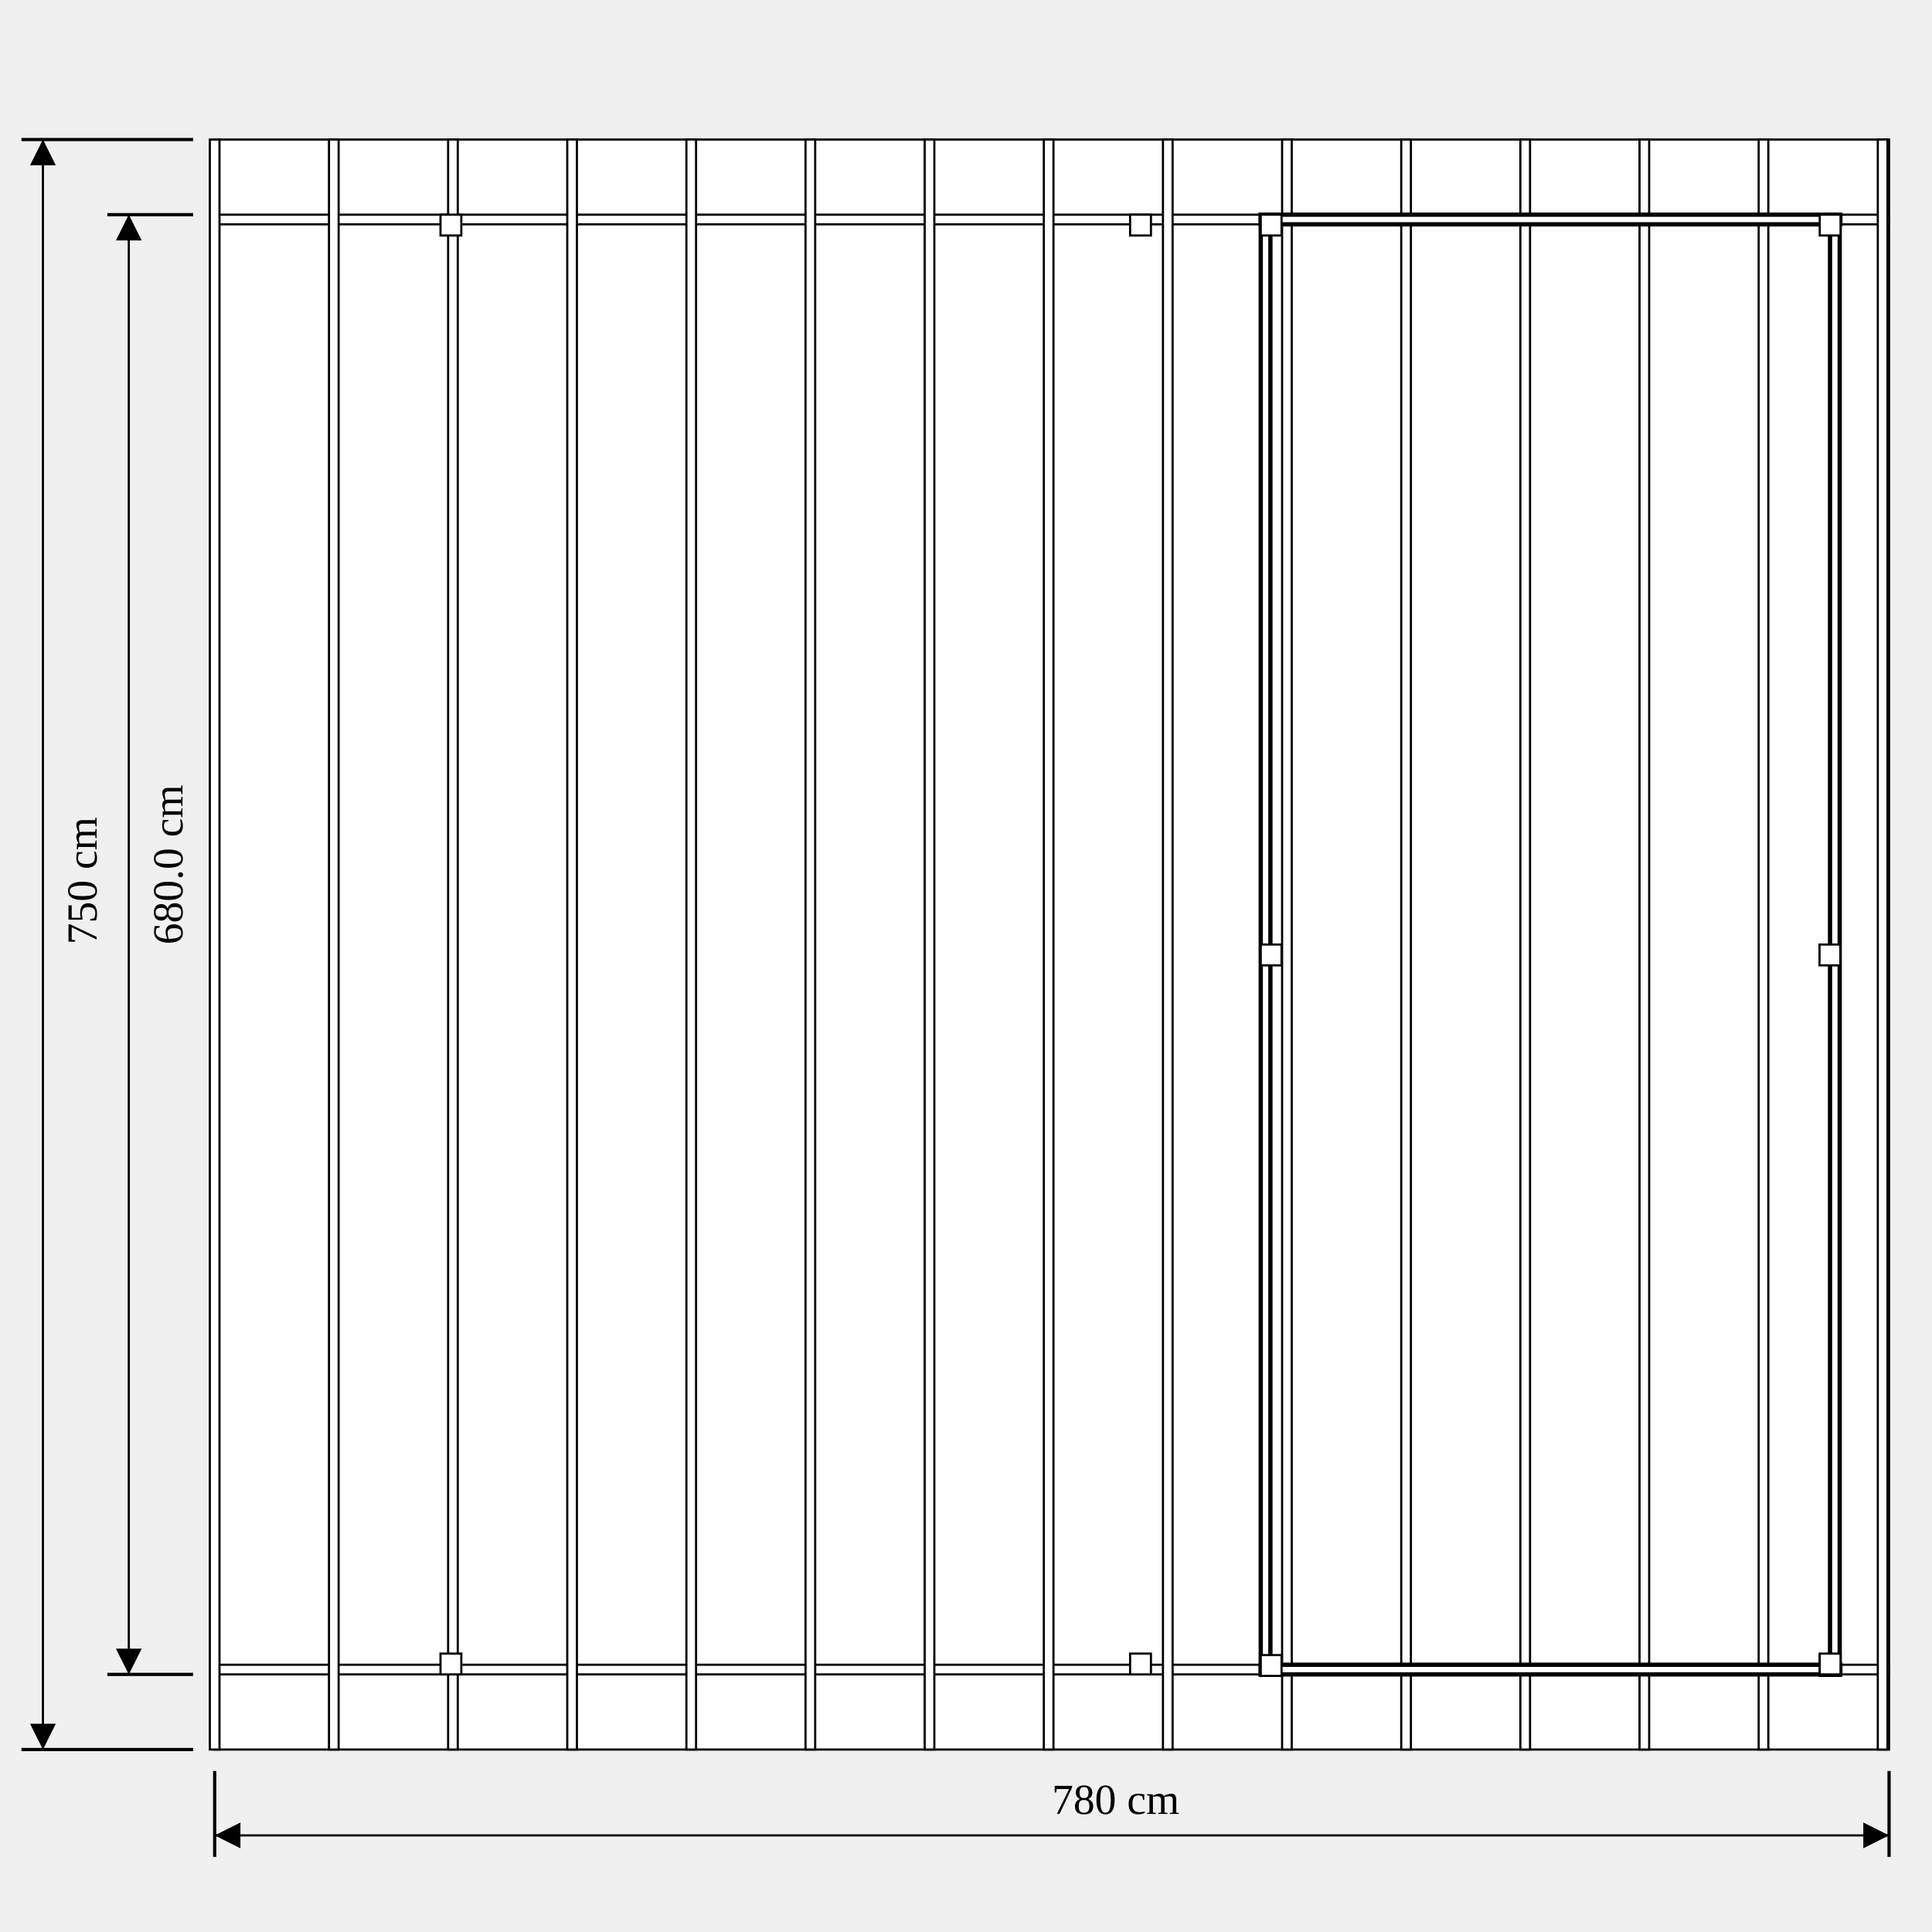
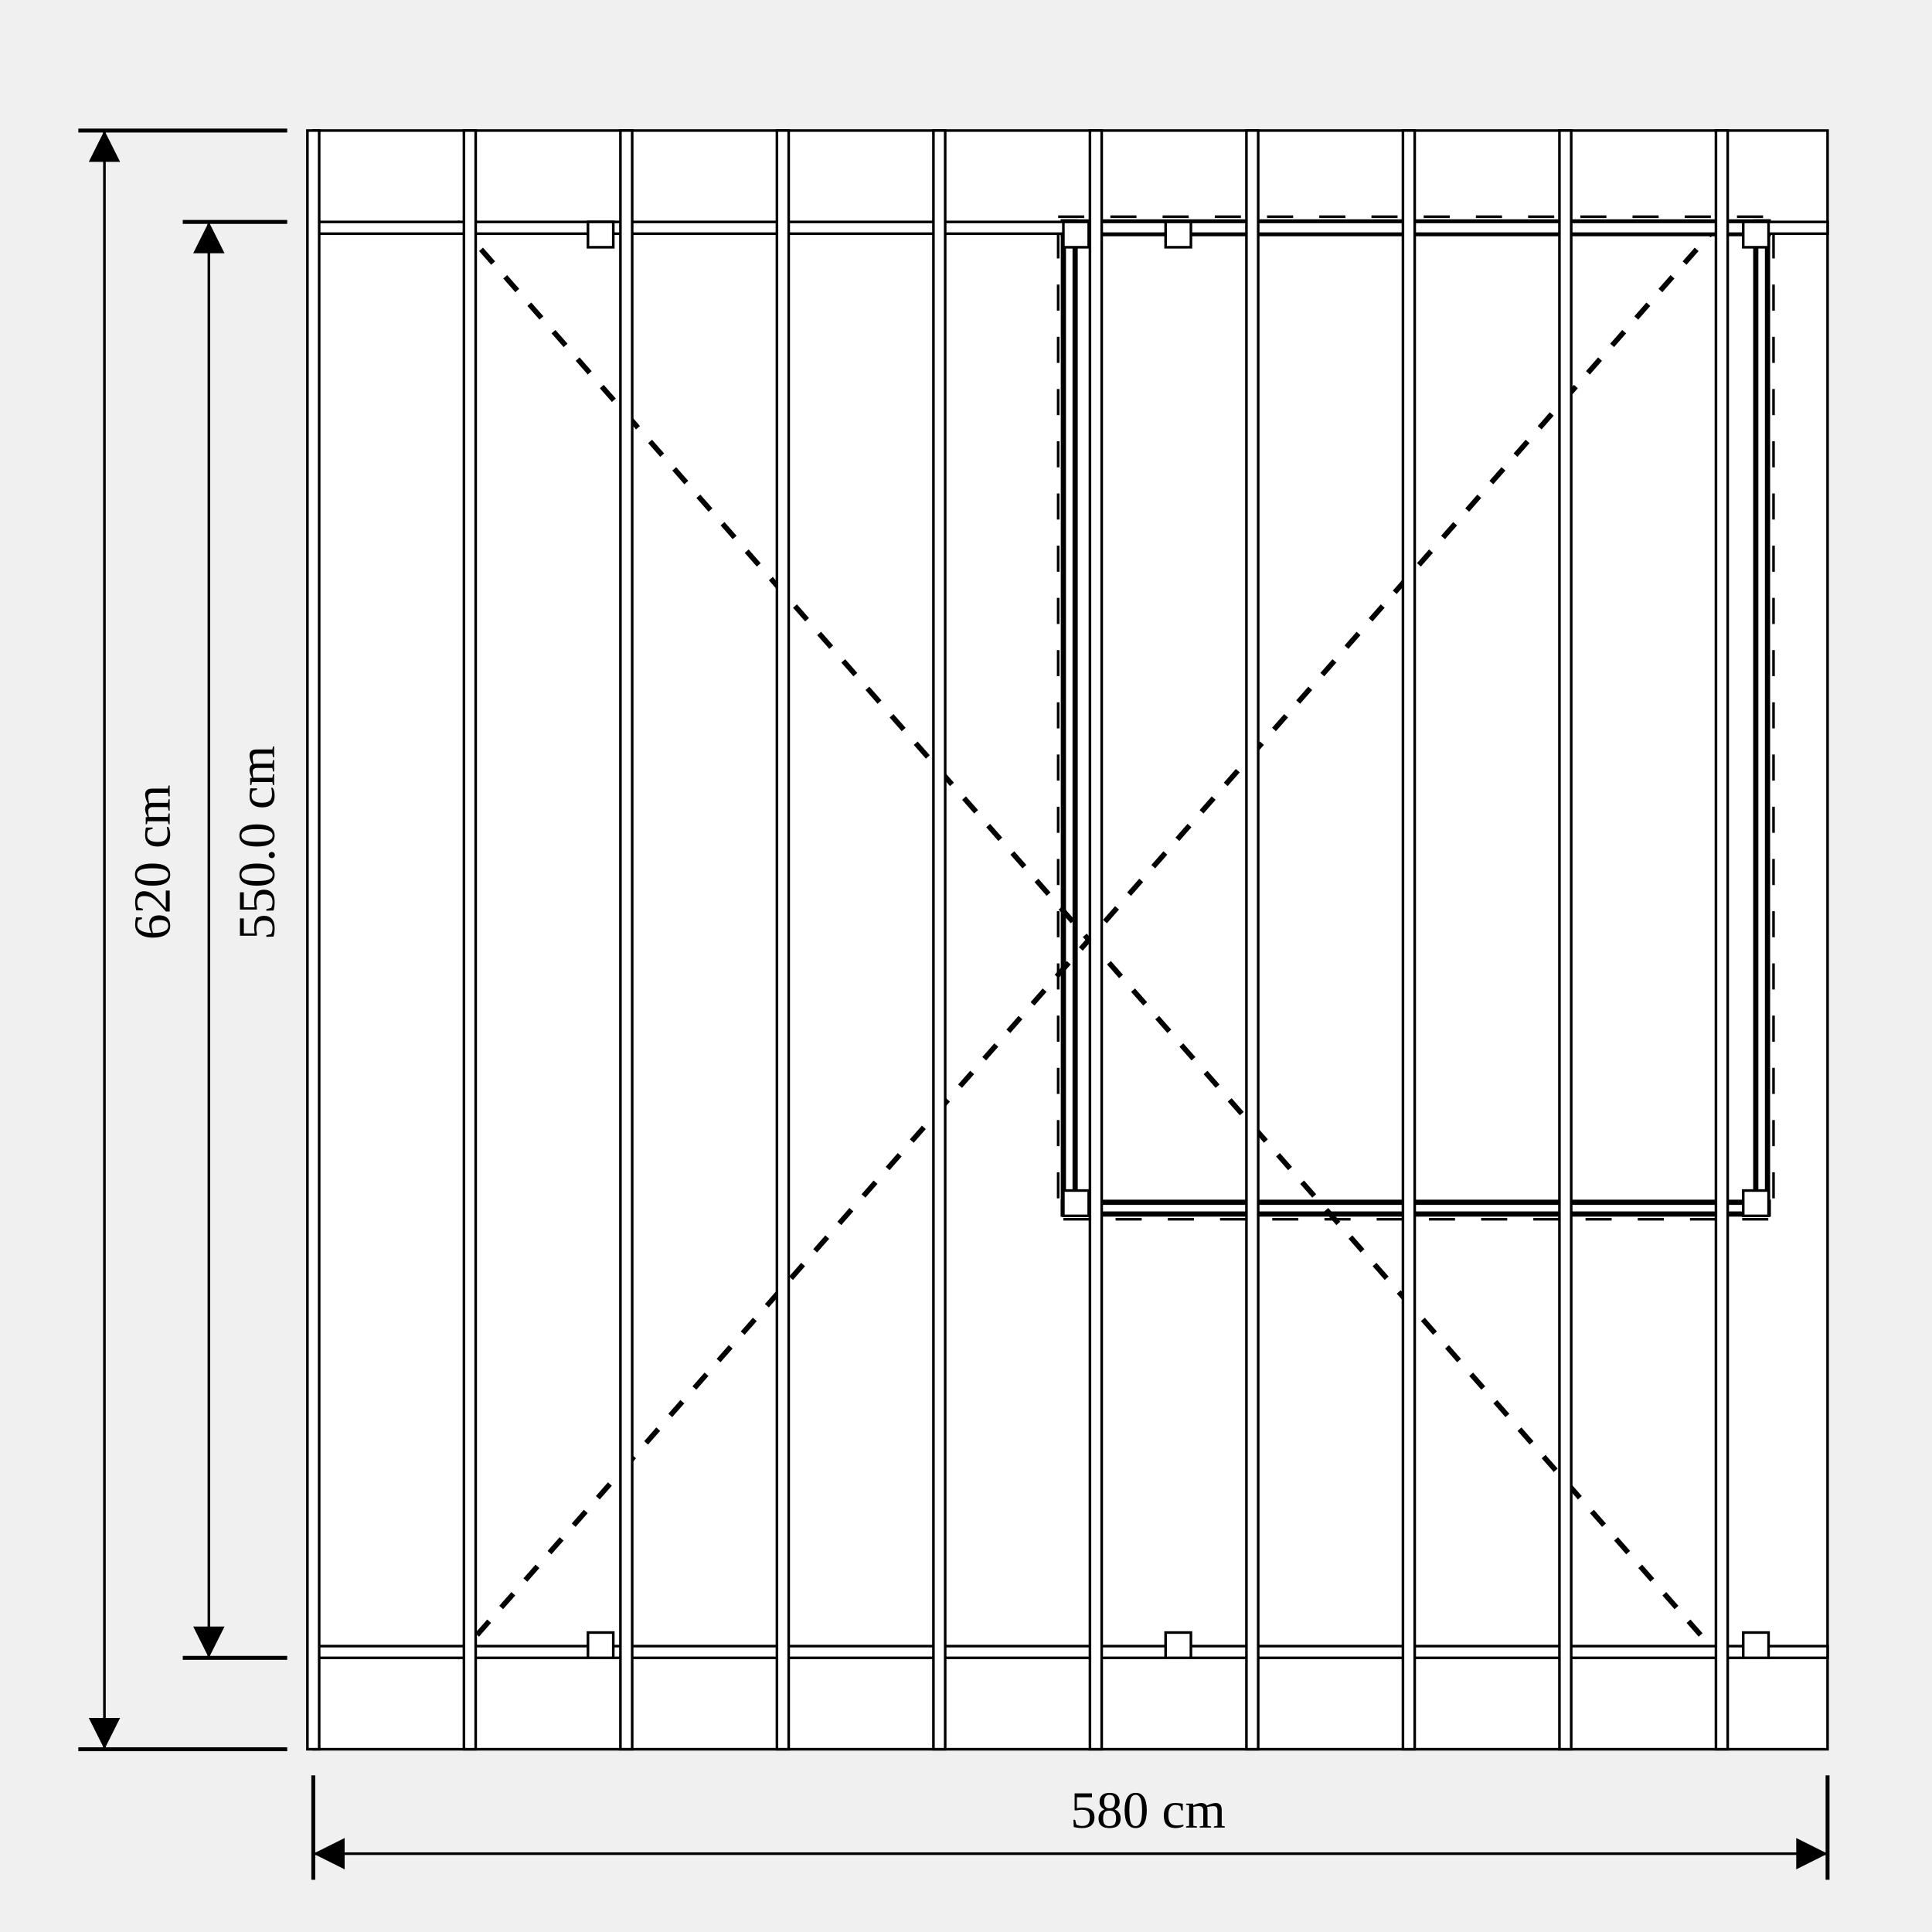
- <svg xmlns="http://www.w3.org/2000/svg" height="500" width="500" viewBox="0 0 9000 8700" preserveAspectRatio="xMidYMid meet">
-   <rect style="fill: white; stroke: black; stroke-width: 10;" x="1000" y="500" width="7800" height="7500" />
-   <rect style="fill: white; stroke: black; stroke-width: 10;" x="1000" y="850" width="7800" height="45" />
-   <rect style="fill: white; stroke: black; stroke-width: 10;" x="1000" y="7605" width="7800" height="45" />
-   <rect style="fill: white; stroke: black; stroke-width: 10;" x="977.5" y="500" width="45" height="7500" />
-   <rect style="fill: white; stroke: black; stroke-width: 10;" x="1532.5" y="500" width="45" height="7500" />
-   <rect style="fill: white; stroke: black; stroke-width: 10;" x="2087.5" y="500" width="45" height="7500" />
-   <rect style="fill: white; stroke: black; stroke-width: 10;" x="2642.5" y="500" width="45" height="7500" />
-   <rect style="fill: white; stroke: black; stroke-width: 10;" x="3197.5" y="500" width="45" height="7500" />
-   <rect style="fill: white; stroke: black; stroke-width: 10;" x="3752.5" y="500" width="45" height="7500" />
-   <rect style="fill: white; stroke: black; stroke-width: 10;" x="4307.5" y="500" width="45" height="7500" />
-   <rect style="fill: white; stroke: black; stroke-width: 10;" x="4862.5" y="500" width="45" height="7500" />
-   <rect style="fill: white; stroke: black; stroke-width: 10;" x="5417.5" y="500" width="45" height="7500" />
-   <rect style="fill: white; stroke: black; stroke-width: 10;" x="5972.5" y="500" width="45" height="7500" />
-   <rect style="fill: white; stroke: black; stroke-width: 10;" x="6527.5" y="500" width="45" height="7500" />
-   <rect style="fill: white; stroke: black; stroke-width: 10;" x="7082.5" y="500" width="45" height="7500" />
-   <rect style="fill: white; stroke: black; stroke-width: 10;" x="7637.5" y="500" width="45" height="7500" />
-   <rect style="fill: white; stroke: black; stroke-width: 10;" x="8192.5" y="500" width="45" height="7500" />
-   <rect style="fill: white; stroke: black; stroke-width: 10;" x="8747.5" y="500" width="45" height="7500" />
+ <svg xmlns="http://www.w3.org/2000/svg" height="500" width="500" viewBox="0 0 7000 7400" preserveAspectRatio="xMidYMid meet">
+   <rect style="fill: white; stroke: black; stroke-width: 10;" x="1000" y="500" width="5800" height="6200" />
+   <rect style="fill: white; stroke-dasharray: 100 100; stroke: black; stroke-width: 10;" x="3853" y="830" width="2740" height="3840" />
+   <rect style="fill: white; stroke: black; stroke-width: 20;" x="3873" y="850" width="2700" height="45" />
+   <rect style="fill: white; stroke: black; stroke-width: 20;" x="3873" y="4605" width="2700" height="45" />
+   <rect style="fill: white; stroke: black; stroke-width: 20;" x="3873" y="850" width="45" height="3800" />
+   <rect style="fill: white; stroke: black; stroke-width: 20;" x="6525" y="850" width="45" height="3800" />
+   <line style="stroke-dasharray: 70 70; stroke-width: 20; stroke: black;" x1="1550" y1="850" x2="6391" y2="6350" />
+   <line style="stroke-dasharray: 70 70; stroke-width: 20; stroke: black;" x1="6391" y1="850" x2="1550" y2="6350" />
+   <rect style="fill: white; stroke: black; stroke-width: 10;" x="1000" y="850" width="5800" height="45" />
+   <rect style="fill: white; stroke: black; stroke-width: 10;" x="1000" y="6305" width="5800" height="45" />
+   <rect style="fill: white; stroke: black; stroke-width: 10;" x="977.5" y="500" width="45" height="6200" />
+   <rect style="fill: white; stroke: black; stroke-width: 10;" x="1576.944" y="500" width="45" height="6200" />
+   <rect style="fill: white; stroke: black; stroke-width: 10;" x="2176.389" y="500" width="45" height="6200" />
+   <rect style="fill: white; stroke: black; stroke-width: 10;" x="2775.833" y="500" width="45" height="6200" />
+   <rect style="fill: white; stroke: black; stroke-width: 10;" x="3375.278" y="500" width="45" height="6200" />
+   <rect style="fill: white; stroke: black; stroke-width: 10;" x="3974.722" y="500" width="45" height="6200" />
+   <rect style="fill: white; stroke: black; stroke-width: 10;" x="4574.167" y="500" width="45" height="6200" />
+   <rect style="fill: white; stroke: black; stroke-width: 10;" x="5173.611" y="500" width="45" height="6200" />
+   <rect style="fill: white; stroke: black; stroke-width: 10;" x="5773.056" y="500" width="45" height="6200" />
+   <rect style="fill: white; stroke: black; stroke-width: 10;" x="6372.5" y="500" width="45" height="6200" />
  <marker id="beginArrow" markerWidth="12" markerHeight="12" refX="0" refY="6" orient="auto">
    <path d="M0,6 L12,0 L12,12 L0,6" />
  </marker>
  <marker id="endArrow" markerWidth="12" markerHeight="12" refX="12" refY="6" orient="auto">
    <path d="M0,0 L12,6 L0,12 L0,0" />
  </marker>
-   <line style="stroke: black; stroke-width: 10; marker-start: url(#beginArrow); marker-end: url(#endArrow)" x1="1000" y1="8400" x2="8800" y2="8400" />
-   <line style="stroke: black; stroke-width: 15;" x1="1000" y1="8100" x2="1000" y2="8500" />
-   <line style="stroke: black; stroke-width: 15;" x1="8800" y1="8100" x2="8800" y2="8500" />
-   <text style="stroke-width: 15" x="4900" y="8300" fill="black" font-size="200" transform="rotate(0 0,0)">780 cm</text>
-   <line style="stroke: black; stroke-width: 10; marker-start: url(#beginArrow); marker-end: url(#endArrow)" x1="200" y1="500" x2="200" y2="8000" />
+   <line style="stroke: black; stroke-width: 10; marker-start: url(#beginArrow); marker-end: url(#endArrow)" x1="1000" y1="7100" x2="6800" y2="7100" />
+   <line style="stroke: black; stroke-width: 15;" x1="1000" y1="6800" x2="1000" y2="7200" />
+   <line style="stroke: black; stroke-width: 15;" x1="6800" y1="6800" x2="6800" y2="7200" />
+   <text style="stroke-width: 15" x="3900" y="7000" fill="black" font-size="200" transform="rotate(0 0,0)">580 cm</text>
+   <line style="stroke: black; stroke-width: 10; marker-start: url(#beginArrow); marker-end: url(#endArrow)" x1="200" y1="500" x2="200" y2="6700" />
  <line style="stroke: black; stroke-width: 15" x1="100" y1="500" x2="900" y2="500" />
-   <line style="stroke: black; stroke-width: 15" x1="100" y1="8000" x2="900" y2="8000" />
-   <text style="stroke-width: 15" x="450" y="4250" fill="black" font-size="200" transform="rotate(-90 450, 4250)">750 cm</text>
-   <line style="stroke: black; stroke-width: 10; marker-start: url(#beginArrow); marker-end: url(#endArrow)" x1="600" y1="850" x2="600" y2="7650" />
+   <line style="stroke: black; stroke-width: 15" x1="100" y1="6700" x2="900" y2="6700" />
+   <text style="stroke-width: 15" x="450" y="3600" fill="black" font-size="200" transform="rotate(-90 450, 3600)">620 cm</text>
+   <line style="stroke: black; stroke-width: 10; marker-start: url(#beginArrow); marker-end: url(#endArrow)" x1="600" y1="850" x2="600" y2="6350" />
  <line style="stroke: black; stroke-width: 15" x1="500" y1="850" x2="900" y2="850" />
-   <line style="stroke: black; stroke-width: 15" x1="500" y1="7650" x2="900" y2="7650" />
-   <text style="stroke-width: 15" x="850" y="4250" fill="black" font-size="200" transform="rotate(-90 850, 4250)">680.0 cm</text>
-   <rect style="fill: white; stroke: black; stroke-width: 20;" x="5873" y="850" width="2700" height="45" />
-   <rect style="fill: white; stroke: black; stroke-width: 20;" x="5873" y="7605" width="2700" height="45" />
-   <rect style="fill: white; stroke: black; stroke-width: 20;" x="5873" y="850" width="45" height="6800" />
-   <rect style="fill: white; stroke: black; stroke-width: 20;" x="8525" y="850" width="45" height="6800" />
-   <rect style="fill: white; stroke: black; stroke-width: 10" x="8477" y="7560" width="97" height="97" />
-   <rect style="fill: white; stroke: black; stroke-width: 10;" x="5873" y="7560" width="97" height="97" />
-   <rect style="fill: white; stroke: black; stroke-width: 10;" x="5873" y="850" width="97" height="97" />
-   <rect style="fill: white; stroke: black; stroke-width: 10;" x="5873" y="4250" width="97" height="97" />
-   <rect style="fill: white; stroke: black; stroke-width: 10;" x="8476" y="4250" width="97" height="97" />
+   <line style="stroke: black; stroke-width: 15" x1="500" y1="6350" x2="900" y2="6350" />
+   <text style="stroke-width: 15" x="850" y="3600" fill="black" font-size="200" transform="rotate(-90 850, 3600)">550.0 cm</text>
+   <rect style="fill: white; stroke: black; stroke-width: 10;" x="3873" y="4560" width="97" height="97" />
+   <rect style="fill: white; stroke: black; stroke-width: 10;" x="3873" y="850" width="97" height="97" />
+   <rect style="fill: white; stroke: black; stroke-width: 10" x="6477" y="4560" width="97" height="97" />
  <rect style="fill: white; stroke: black; stroke-width: 10;" x="2052" y="850" width="97" height="97" />
-   <rect style="fill: white; stroke: black; stroke-width: 10;" x="8477" y="850" width="97" height="97" />
-   <rect style="fill: white; stroke: black; stroke-width: 10;" x="2052" y="7553" width="97" height="97" />
-   <rect style="fill: white; stroke: black; stroke-width: 10;" x="8477" y="7553" width="97" height="97" />
-   <rect style="fill: white; stroke: black; stroke-width: 10;" x="5264.5" y="850" width="97" height="97" />
-   <rect style="fill: white; stroke: black; stroke-width: 10;" x="5264.5" y="7553" width="97" height="97" />
+   <rect style="fill: white; stroke: black; stroke-width: 10;" x="6477" y="850" width="97" height="97" />
+   <rect style="fill: white; stroke: black; stroke-width: 10;" x="2052" y="6253" width="97" height="97" />
+   <rect style="fill: white; stroke: black; stroke-width: 10;" x="6477" y="6253" width="97" height="97" />
+   <rect style="fill: white; stroke: black; stroke-width: 10;" x="4264.5" y="850" width="97" height="97" />
+   <rect style="fill: white; stroke: black; stroke-width: 10;" x="4264.5" y="6253" width="97" height="97" />
</svg>
